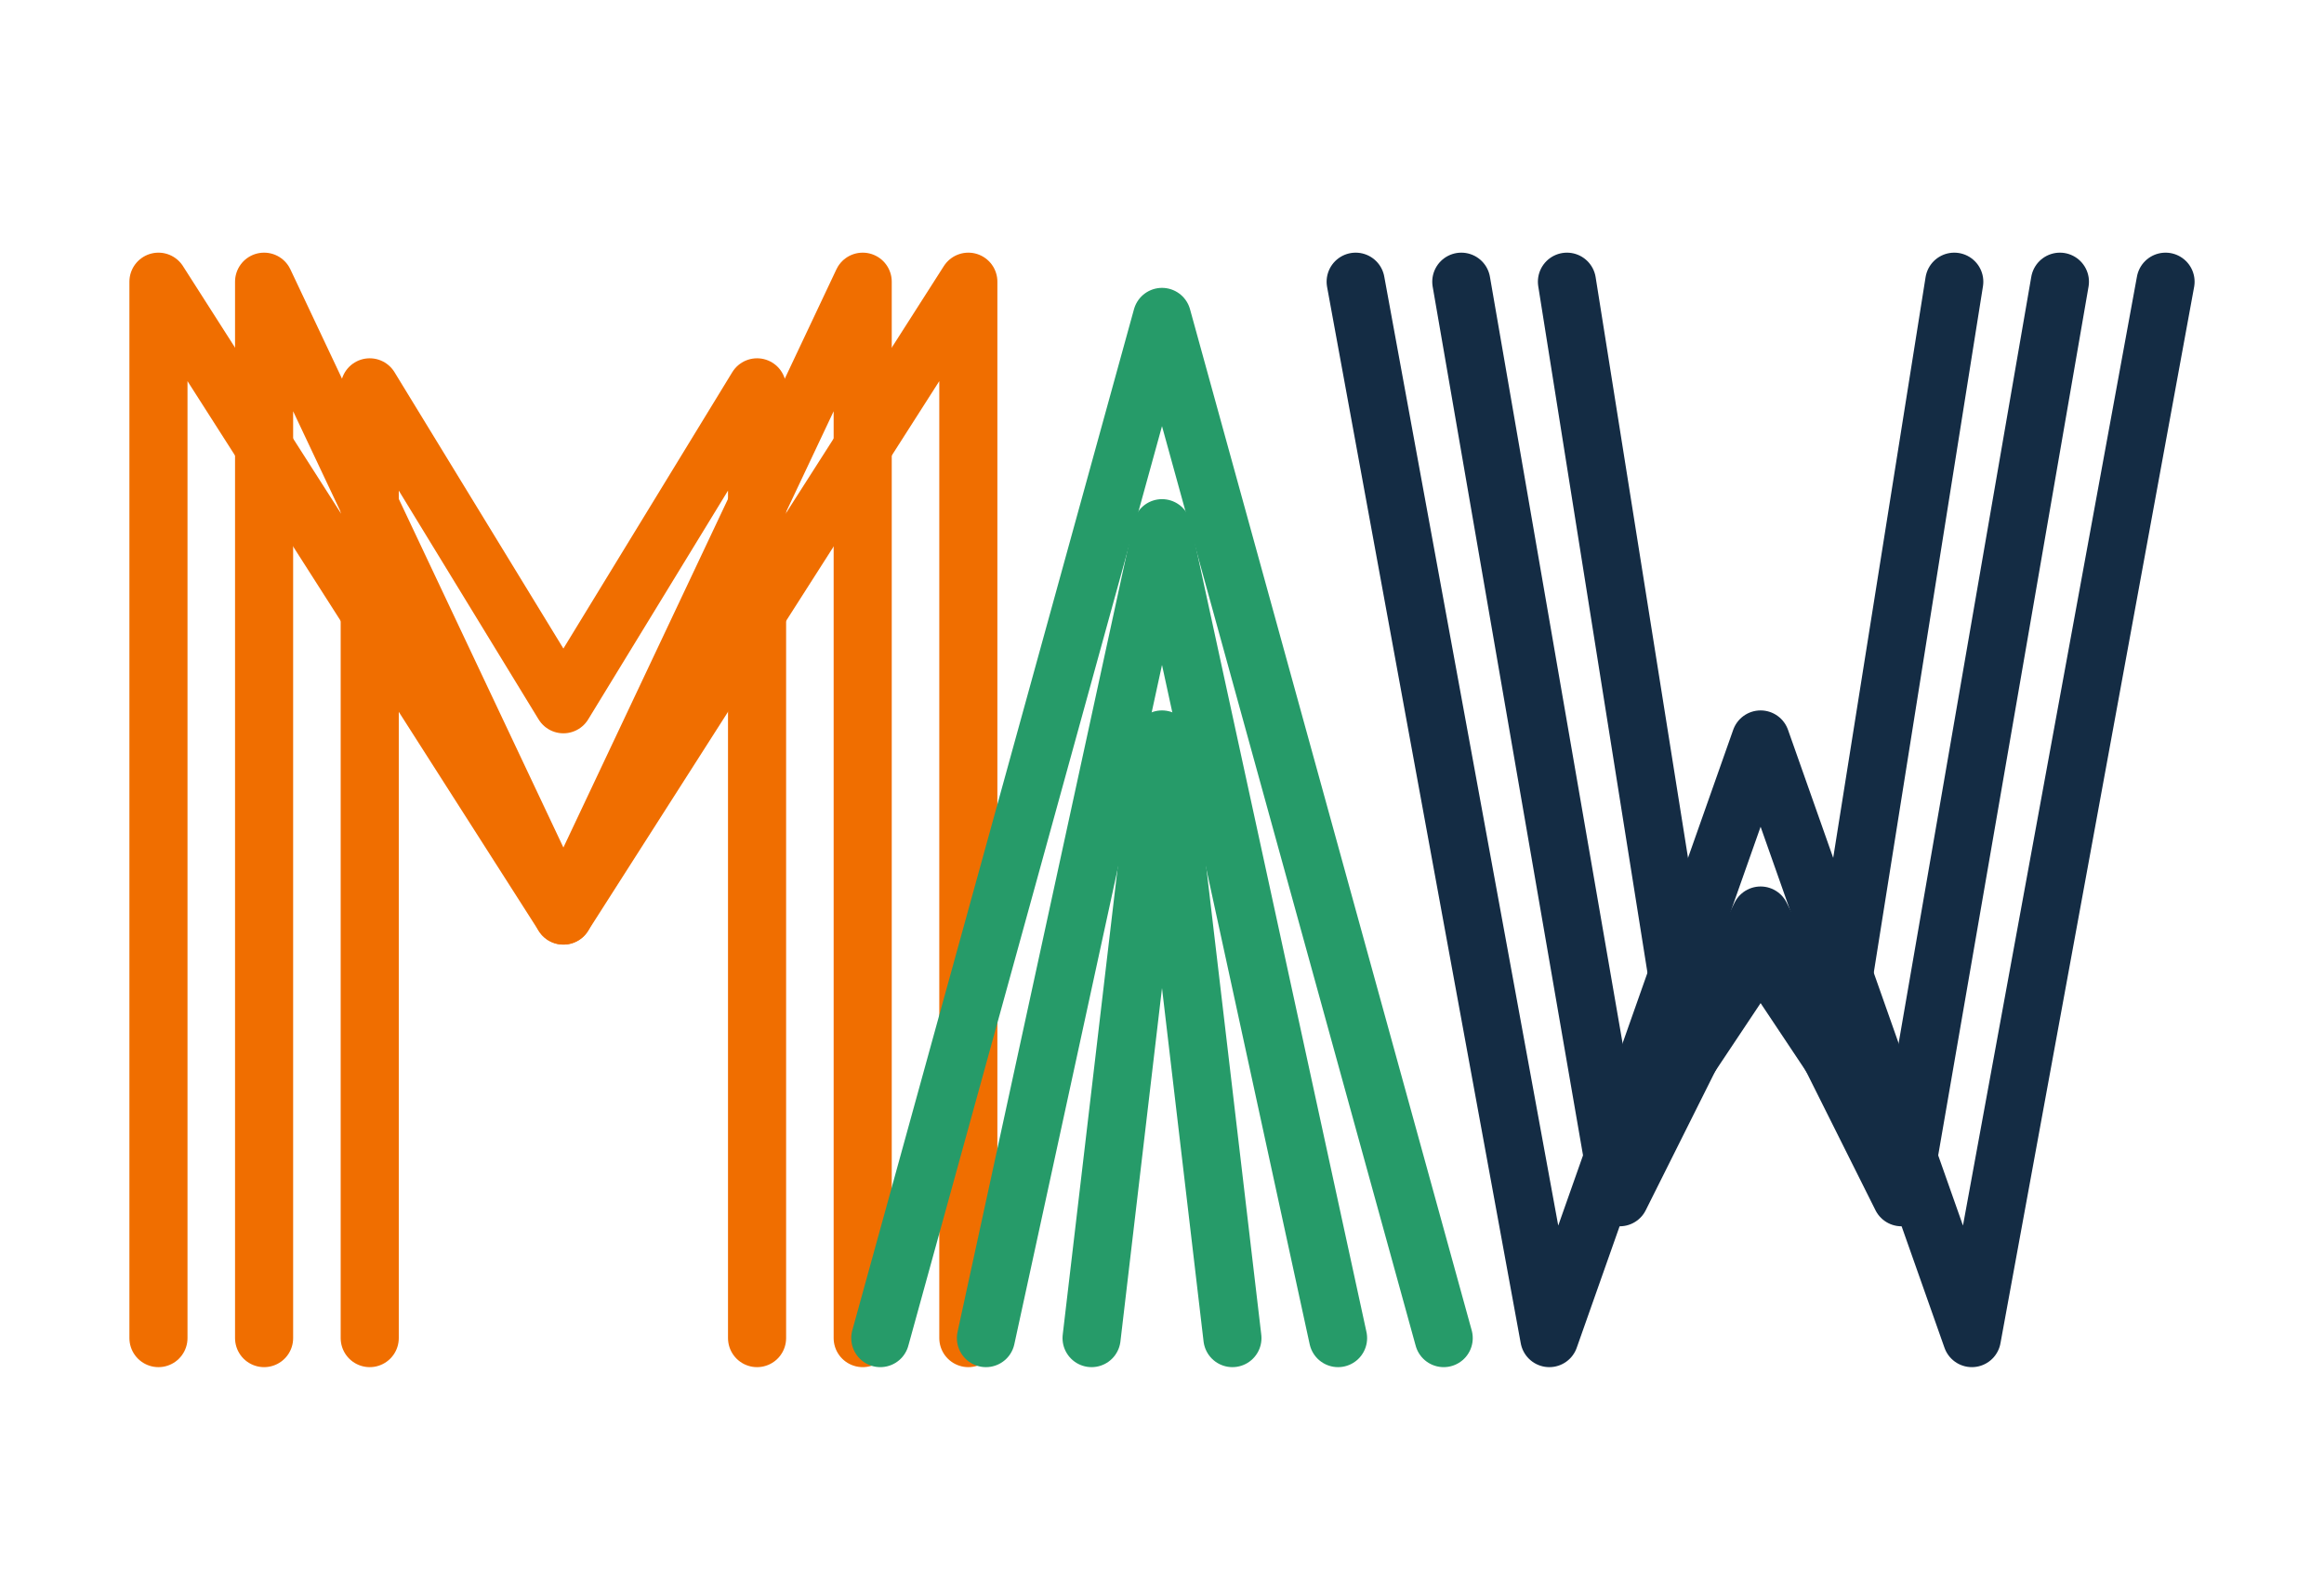
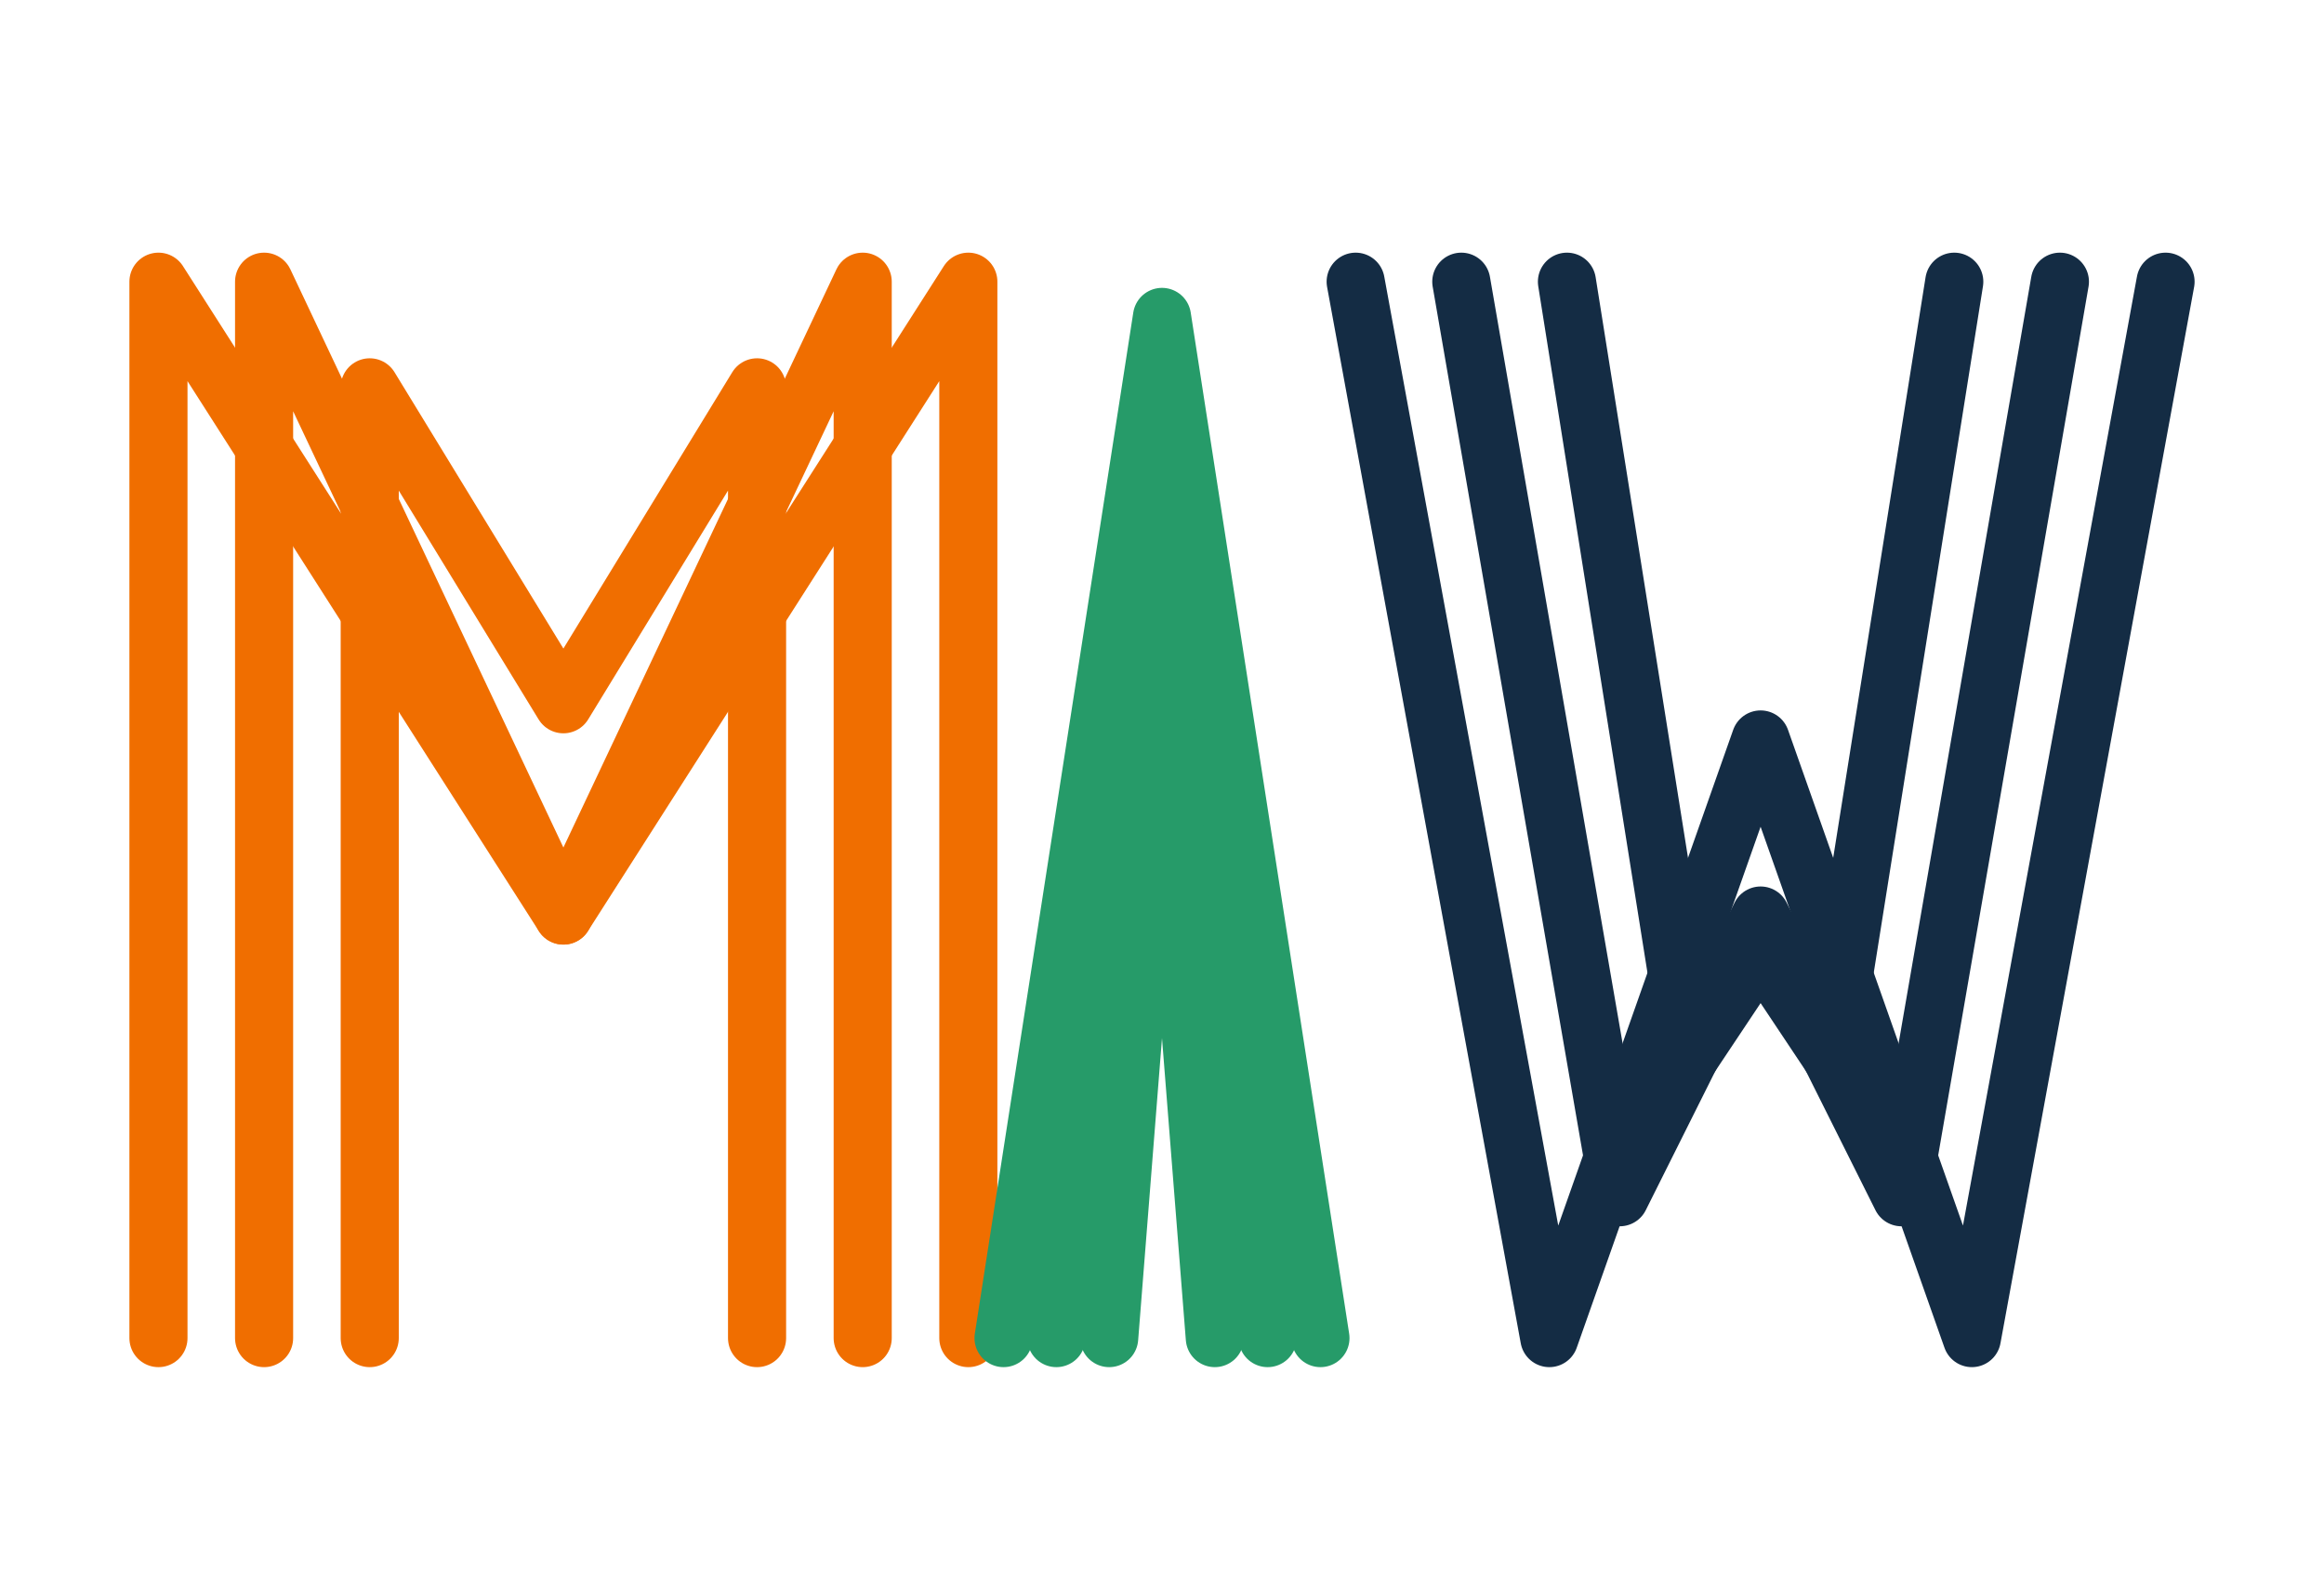
<svg xmlns="http://www.w3.org/2000/svg" viewBox="0 0 132 90" fill="none" role="img" aria-label="Mjne World">
  <g stroke-width="3.3" stroke-linecap="round" stroke-linejoin="round" fill="none">
    <g stroke="#F06E00">
      <polyline points="9,76 9,16 32,52 55,16 55,76" />
      <polyline points="15,76 15,16 32,52 49,16 49,76" />
      <polyline points="21,76 21,22 32,40 43,22 43,76" />
    </g>
    <g stroke="#269B69">
-       <polyline points="50,76 66,18 82,76" />
-       <polyline points="56,76 66,30 76,76" />
-       <polyline points="62,76 66,42 70,76" />
+       <polyline points="57,76 66,18 75,76" />
+       <polyline points="60,76 66,28 72,76" />
+       <polyline points="63,76 66,38 69,76" />
    </g>
-     <g stroke="#142C44" class="logo-w">
+     <g stroke="#142C44">
      <polyline points="77,16 88,76 100,42 112,76 123,16" />
      <polyline points="83,16 92,68 100,52 108,68 117,16" />
      <polyline points="89,16 96,60 100,54 104,60 111,16" />
    </g>
  </g>
</svg>
